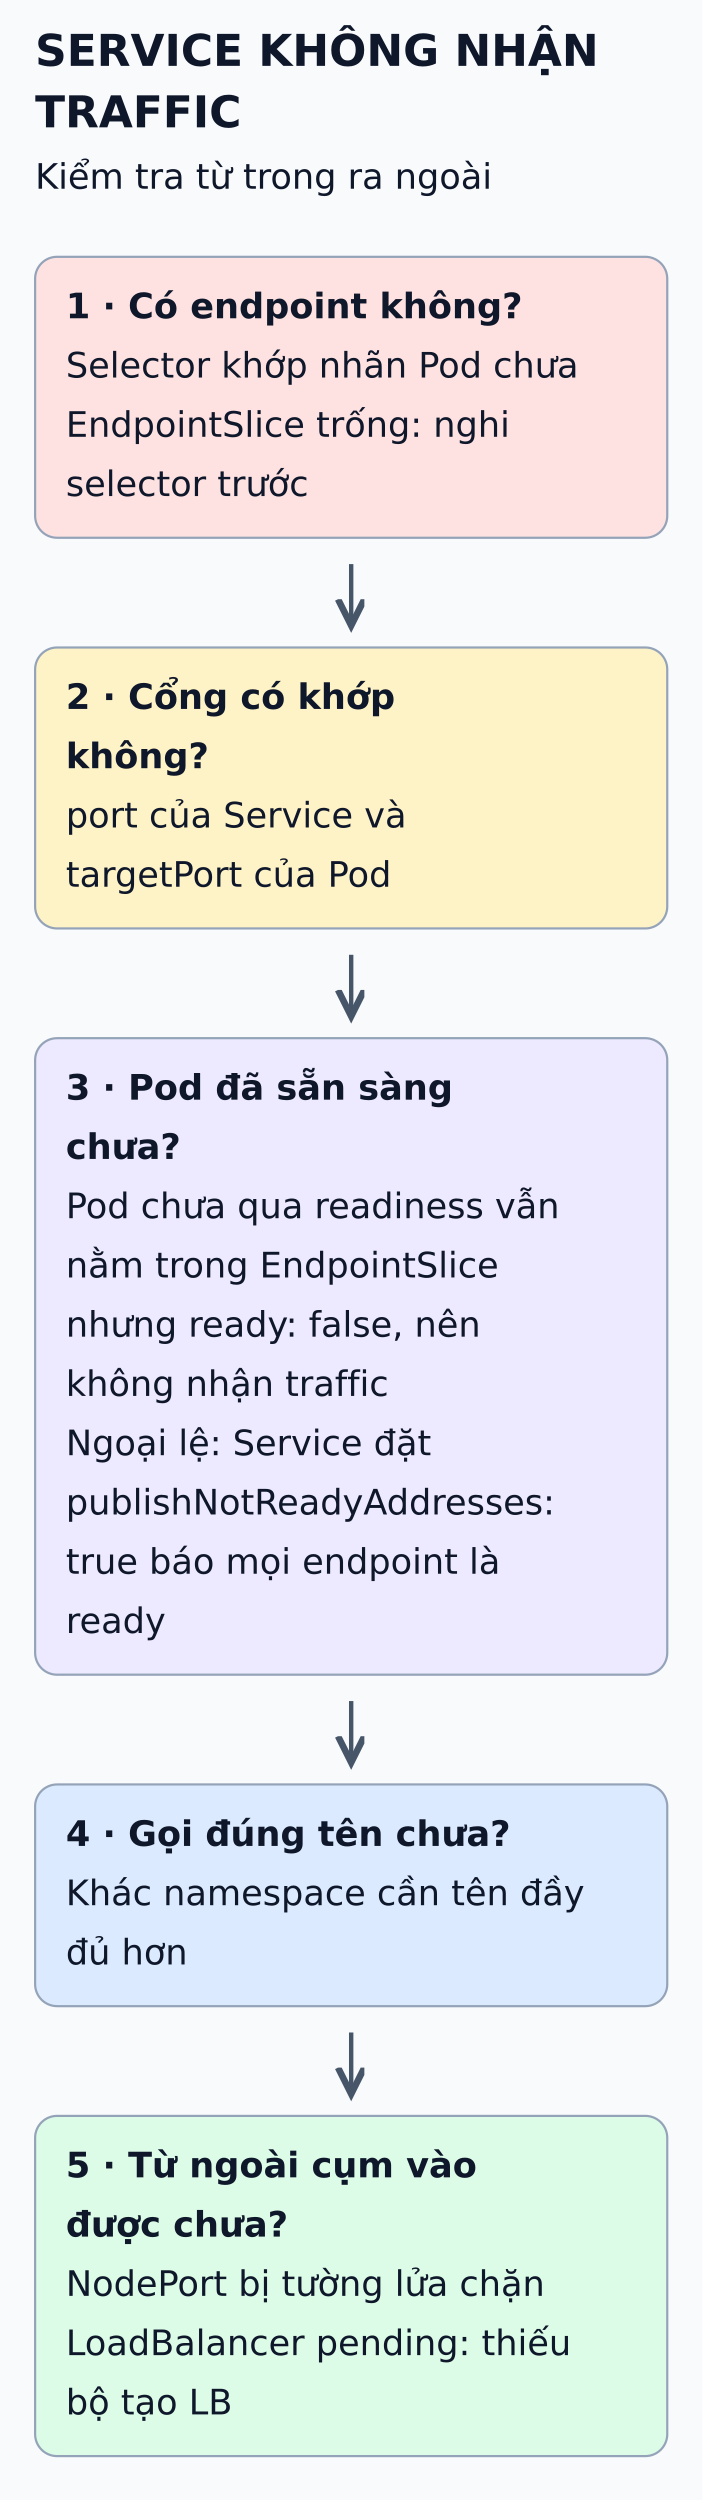
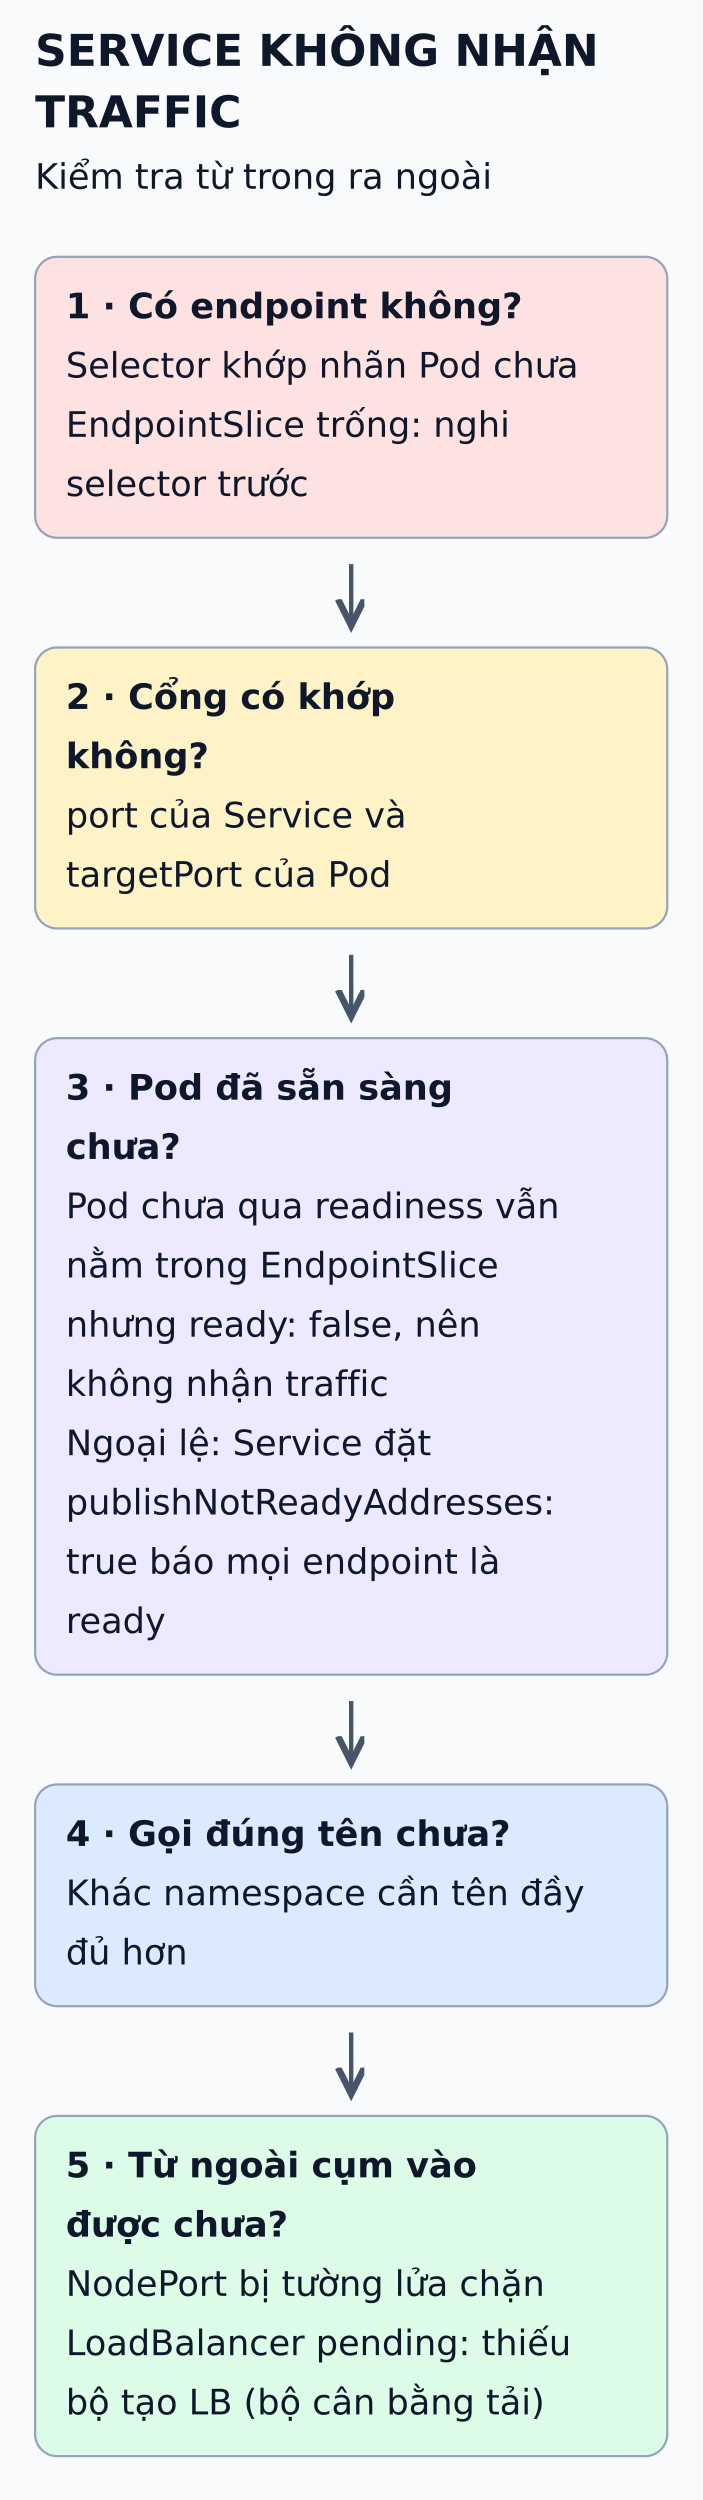
<svg xmlns="http://www.w3.org/2000/svg" viewBox="0 0 320 1139" width="320" height="1139" role="img" aria-labelledby="title desc">
  <defs>
    <marker id="arrow" markerWidth="8" markerHeight="8" refX="6" refY="3" orient="auto">
      <path d="M0,0 L6,3 L0,6" fill="none" stroke="#475569" stroke-width="1.5" />
    </marker>
  </defs>
  <rect width="320" height="1139" fill="#f8fafc" />
  <g font-family="DejaVu Sans, Arial, sans-serif" fill="#0f172a">
    <text x="16" y="30" font-size="20" font-weight="bold">SERVICE KHÔNG NHẬN</text>
    <text x="16" y="58" font-size="20" font-weight="bold">TRAFFIC</text>
    <text x="16" y="86" font-size="16" font-weight="normal">Kiểm tra từ trong ra ngoài</text>
    <rect x="16" y="117" width="288" height="128" rx="10" fill="#fee2e2" stroke="#94a3b8" />
    <text x="30" y="145" font-size="16" font-weight="bold">1 · Có endpoint không?</text>
    <text x="30" y="172" font-size="16" font-weight="normal">Selector khớp nhãn Pod chưa</text>
    <text x="30" y="199" font-size="16" font-weight="normal">EndpointSlice trống: nghi</text>
    <text x="30" y="226" font-size="16" font-weight="normal">selector trước</text>
    <line x1="160" y1="257" x2="160" y2="285" stroke="#475569" stroke-width="2" marker-end="url(#arrow)" />
    <rect x="16" y="295" width="288" height="128" rx="10" fill="#fef3c7" stroke="#94a3b8" />
    <text x="30" y="323" font-size="16" font-weight="bold">2 · Cổng có khớp</text>
    <text x="30" y="350" font-size="16" font-weight="bold">không?</text>
    <text x="30" y="377" font-size="16" font-weight="normal">port của Service và</text>
    <text x="30" y="404" font-size="16" font-weight="normal">targetPort của Pod</text>
    <line x1="160" y1="435" x2="160" y2="463" stroke="#475569" stroke-width="2" marker-end="url(#arrow)" />
    <rect x="16" y="473" width="288" height="290" rx="10" fill="#ede9fe" stroke="#94a3b8" />
    <text x="30" y="501" font-size="16" font-weight="bold">3 · Pod đã sẵn sàng</text>
    <text x="30" y="528" font-size="16" font-weight="bold">chưa?</text>
    <text x="30" y="555" font-size="16" font-weight="normal">Pod chưa qua readiness vẫn</text>
    <text x="30" y="582" font-size="16" font-weight="normal">nằm trong EndpointSlice</text>
    <text x="30" y="609" font-size="16" font-weight="normal">nhưng ready: false, nên</text>
    <text x="30" y="636" font-size="16" font-weight="normal">không nhận traffic</text>
    <text x="30" y="663" font-size="16" font-weight="normal">Ngoại lệ: Service đặt</text>
    <text x="30" y="690" font-size="16" font-weight="normal">publishNotReadyAddresses:</text>
    <text x="30" y="717" font-size="16" font-weight="normal">true báo mọi endpoint là</text>
    <text x="30" y="744" font-size="16" font-weight="normal">ready</text>
    <line x1="160" y1="775" x2="160" y2="803" stroke="#475569" stroke-width="2" marker-end="url(#arrow)" />
    <rect x="16" y="813" width="288" height="101" rx="10" fill="#dbeafe" stroke="#94a3b8" />
    <text x="30" y="841" font-size="16" font-weight="bold">4 · Gọi đúng tên chưa?</text>
    <text x="30" y="868" font-size="16" font-weight="normal">Khác namespace cần tên đầy</text>
    <text x="30" y="895" font-size="16" font-weight="normal">đủ hơn</text>
    <line x1="160" y1="926" x2="160" y2="954" stroke="#475569" stroke-width="2" marker-end="url(#arrow)" />
    <rect x="16" y="964" width="288" height="155" rx="10" fill="#dcfce7" stroke="#94a3b8" />
    <text x="30" y="992" font-size="16" font-weight="bold">5 · Từ ngoài cụm vào</text>
    <text x="30" y="1019" font-size="16" font-weight="bold">được chưa?</text>
    <text x="30" y="1046" font-size="16" font-weight="normal">NodePort bị tường lửa chặn</text>
    <text x="30" y="1073" font-size="16" font-weight="normal">LoadBalancer pending: thiếu</text>
-     <text x="30" y="1100" font-size="16" font-weight="normal">bộ tạo LB</text>
+     <text x="30" y="1100" font-size="16" font-weight="normal">bộ tạo LB (bộ cân bằng tải)</text>
  </g>
</svg>
